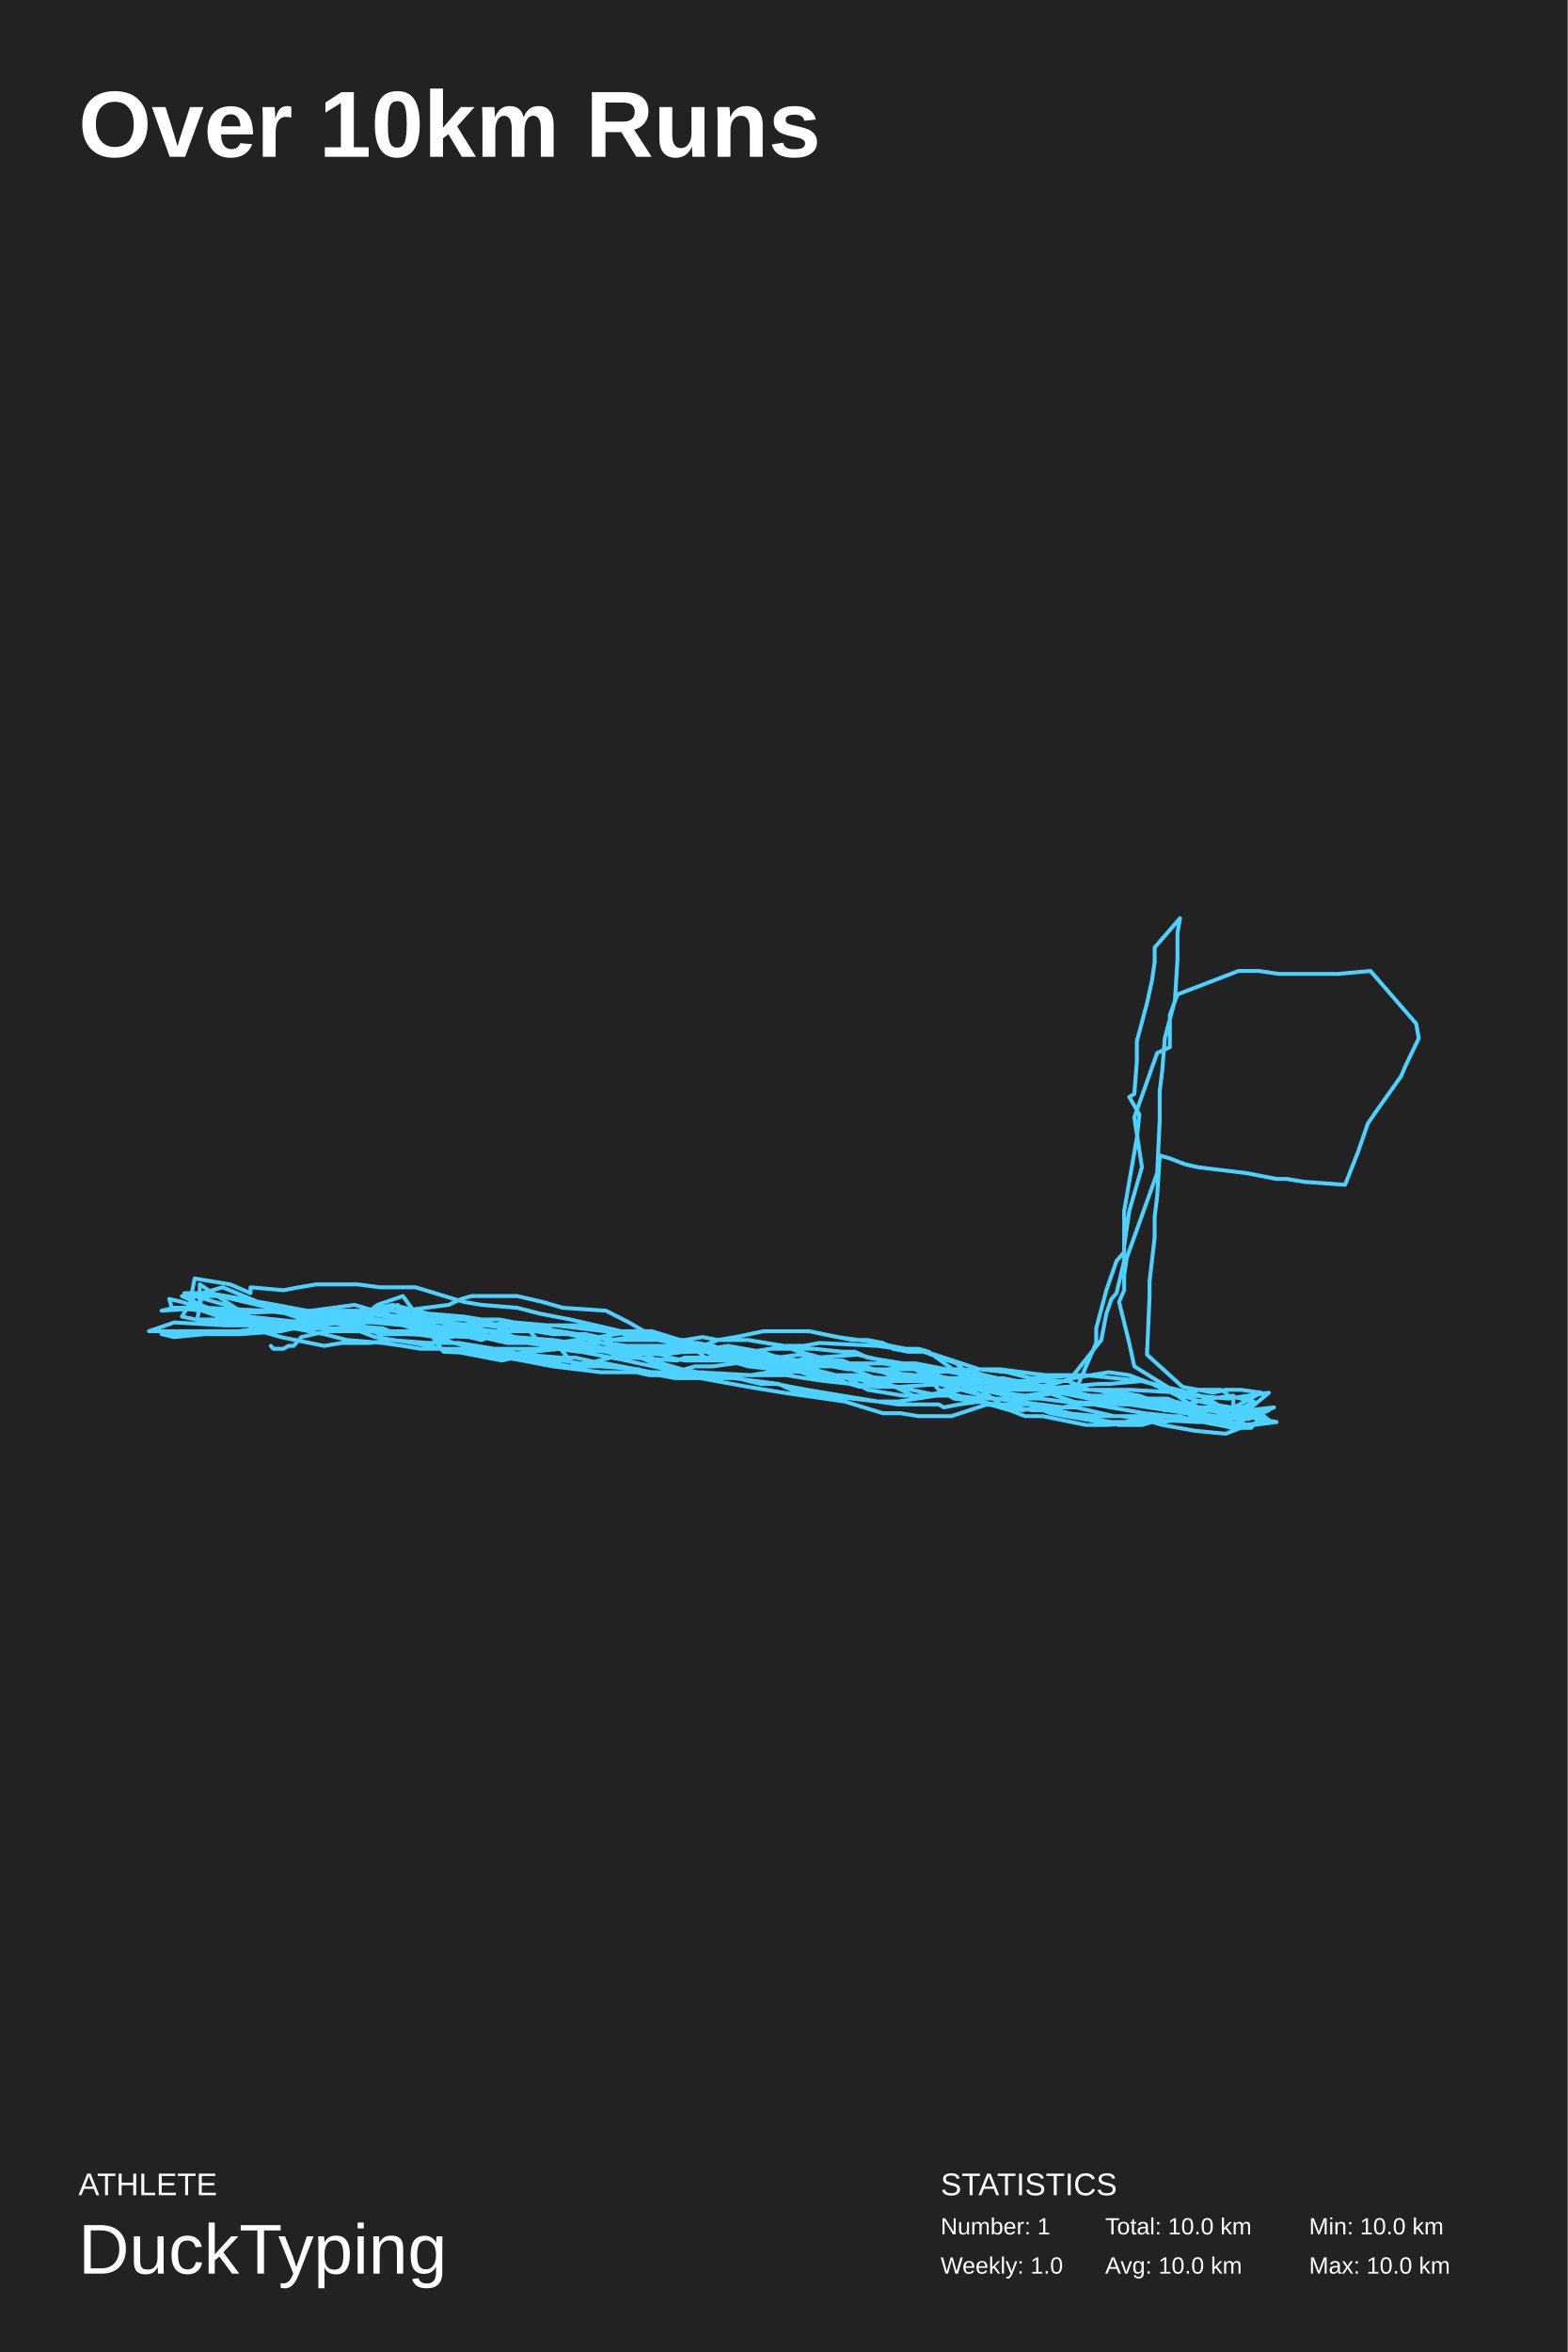
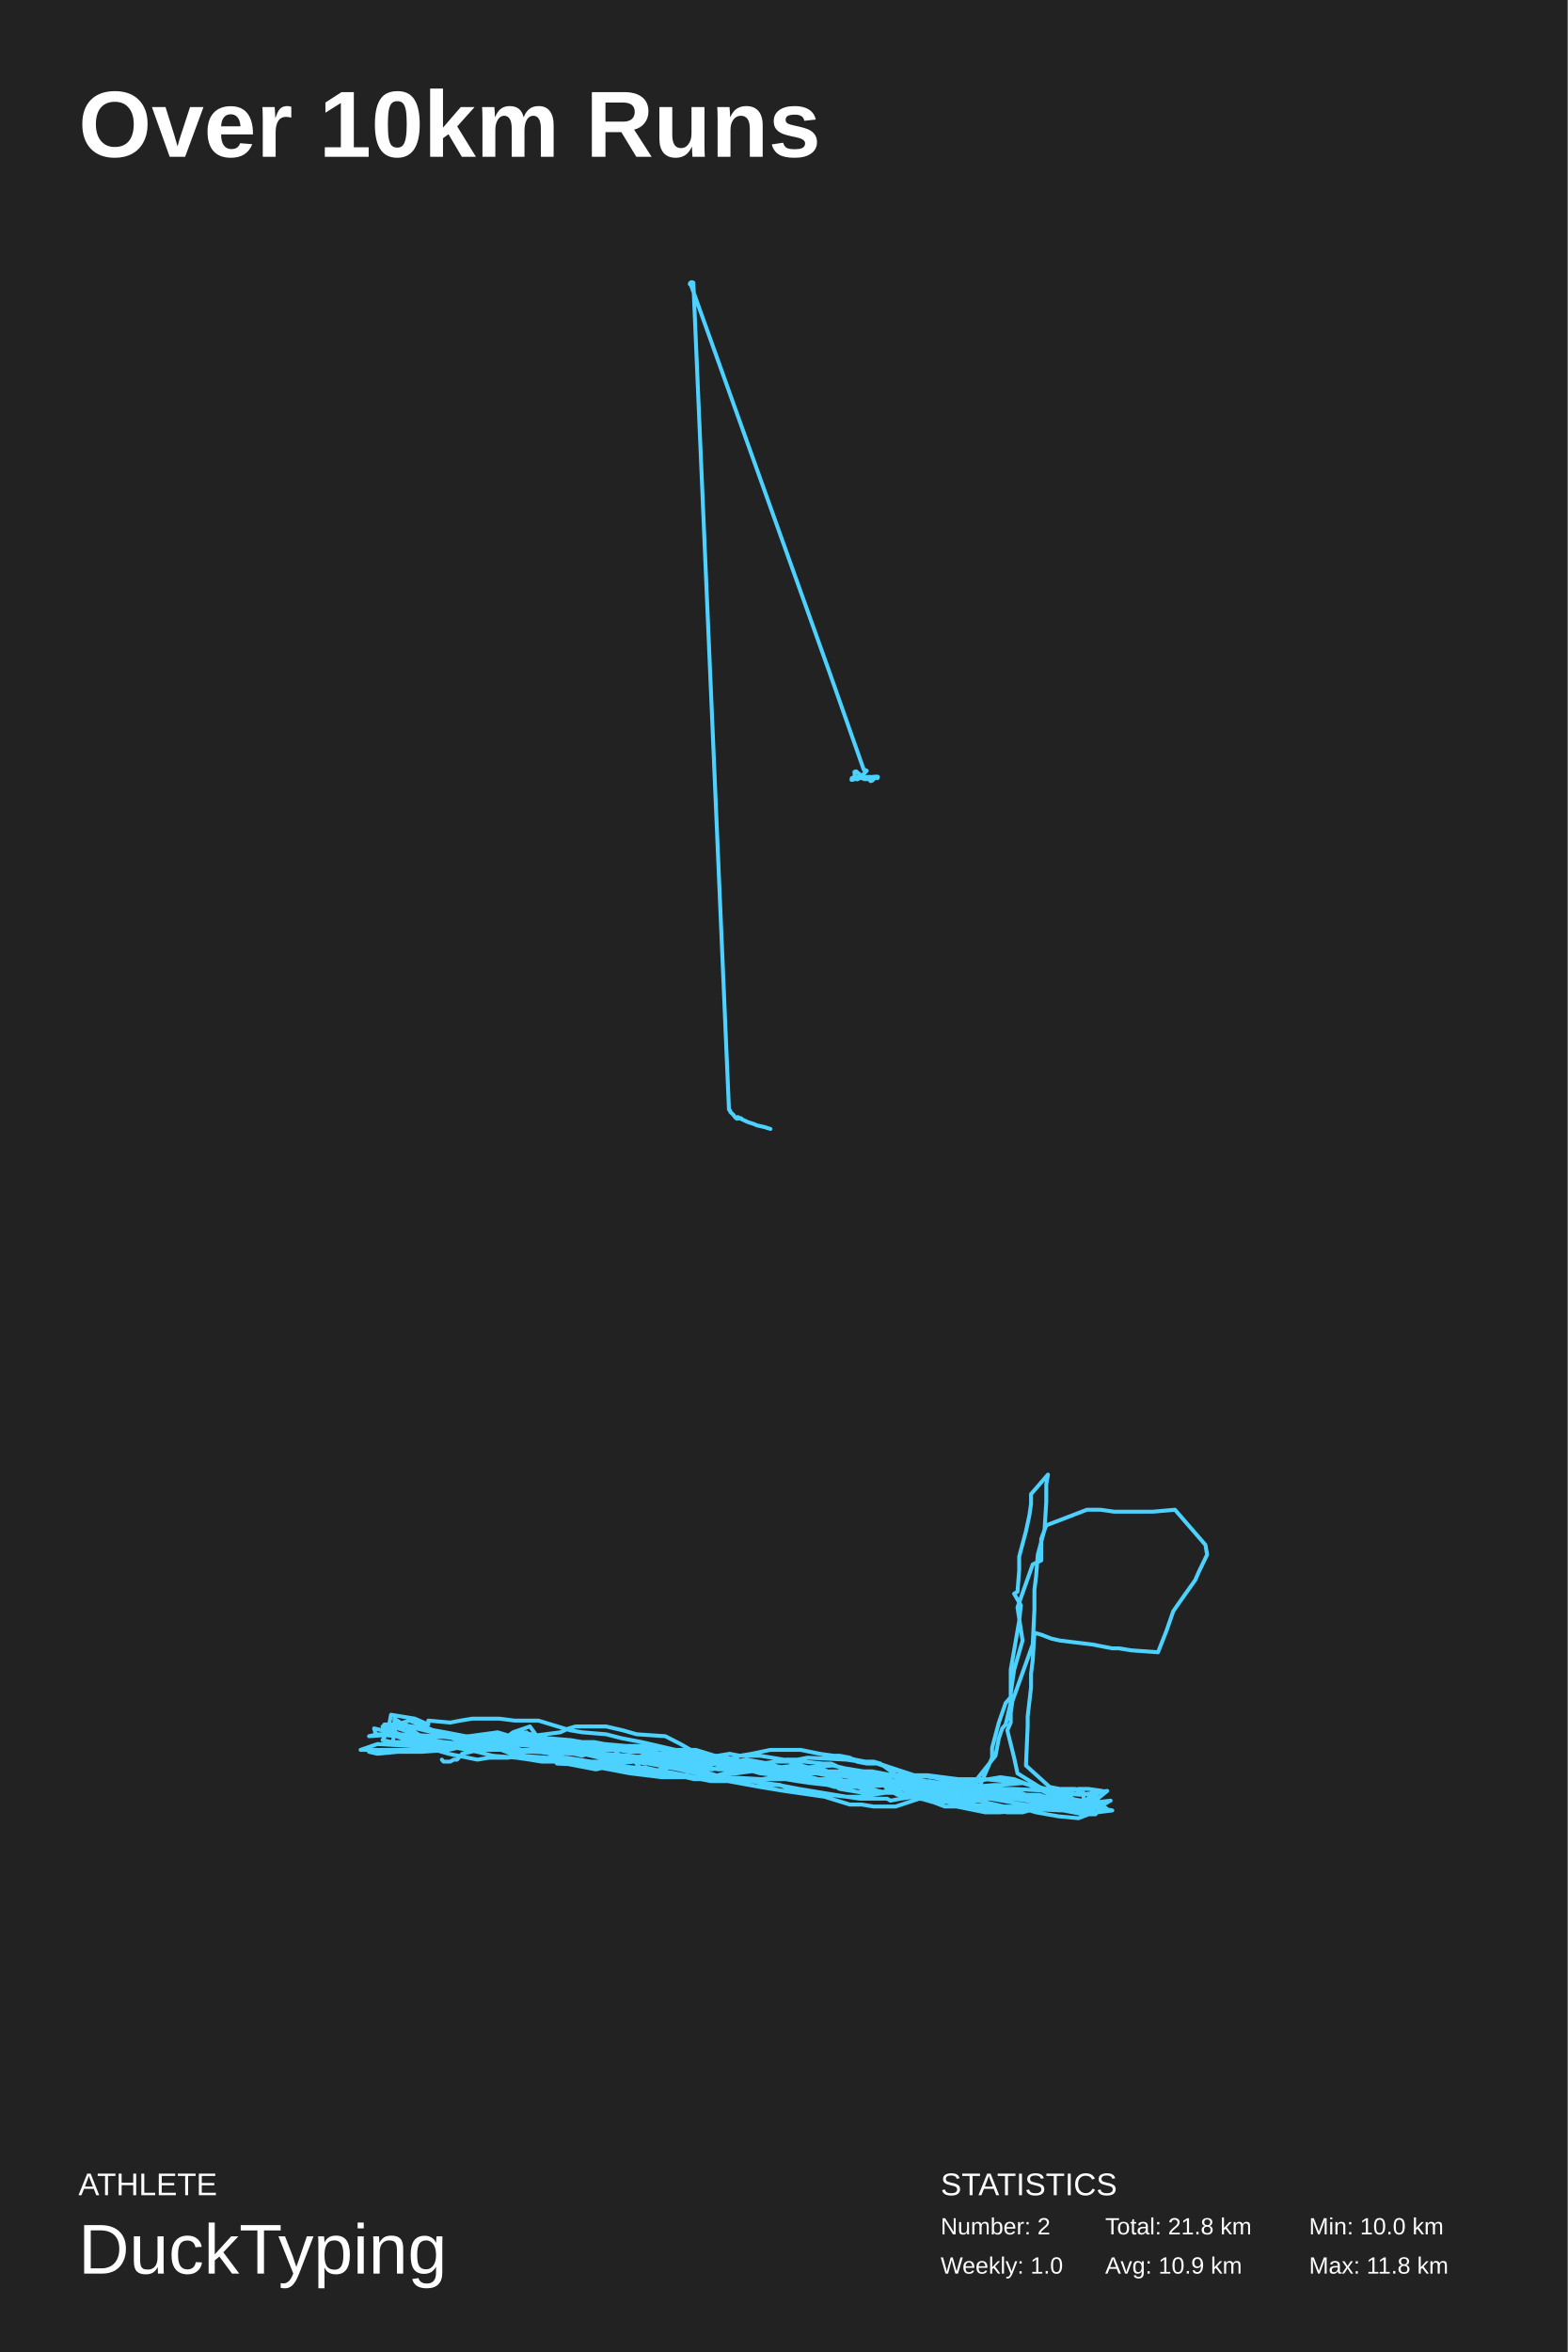
<svg xmlns="http://www.w3.org/2000/svg" baseProfile="full" height="300mm" version="1.1" viewBox="0,0,200,300" width="200mm">
  <defs />
  <rect fill="#222222" height="300" width="200" x="0" y="0" />
  <text fill="#FFFFFF" style="font-size:12px; font-family:Arial; font-weight:bold;" x="10" y="20">Over 10km Runs</text>
  <text fill="#FFFFFF" style="font-size:4px; font-family:Arial" x="10" y="280">ATHLETE</text>
  <text fill="#FFFFFF" style="font-size:9px; font-family:Arial" x="10" y="290">DuckTyping</text>
  <text fill="#FFFFFF" style="font-size:4px; font-family:Arial" x="120" y="280">STATISTICS</text>
-   <text fill="#FFFFFF" style="font-size:3px; font-family:Arial" x="120" y="285">Number: 1</text>
+   <text fill="#FFFFFF" style="font-size:3px; font-family:Arial" x="120" y="285">Number: 2</text>
  <text fill="#FFFFFF" style="font-size:3px; font-family:Arial" x="120" y="290">Weekly: 1.0</text>
-   <text fill="#FFFFFF" style="font-size:3px; font-family:Arial" x="141" y="285">Total: 10.0 km</text>
-   <text fill="#FFFFFF" style="font-size:3px; font-family:Arial" x="141" y="290">Avg: 10.0 km</text>
+   <text fill="#FFFFFF" style="font-size:3px; font-family:Arial" x="141" y="285">Total: 21.8 km</text>
+   <text fill="#FFFFFF" style="font-size:3px; font-family:Arial" x="141" y="290">Avg: 10.9 km</text>
  <text fill="#FFFFFF" style="font-size:3px; font-family:Arial" x="167" y="285">Min: 10.0 km</text>
-   <text fill="#FFFFFF" style="font-size:3px; font-family:Arial" x="167" y="290">Max: 10.0 km</text>
-   <polyline fill="none" points="34.552,171.667 34.876,172.04 36.172,172.04 36.82,171.667 37.468,171.667 38.44,170.546 41.68,169.799 44.596,169.799 46.216,169.799 47.836,169.799 53.02,169.799 55.288,169.426 57.232,169.426 61.12,169.799 62.416,169.799 64.036,170.173 65.656,170.546 67.6,170.92 74.404,171.667 76.996,172.04 78.94,172.788 80.56,172.788 88.012,172.414 90.604,172.04 92.872,171.667 97.084,172.414 99.352,173.161 103.564,173.908 106.156,174.282 108.1,174.655 110.368,174.655 113.932,175.029 115.876,175.403 118.144,176.15 119.764,176.15 121.708,176.523 125.92,176.897 127.864,176.897 130.132,177.27 134.344,176.523 136.936,175.776 141.472,175.029 144.064,175.403 147.952,176.897 150.22,178.018 151.84,179.138 154.108,179.885 157.996,180.632 158.644,179.512 156.7,179.885 154.432,179.885 150.22,179.885 147.952,179.138 146.008,178.765 143.74,178.018 139.204,178.018 136.936,177.644 135.64,177.27 134.668,177.27 133.696,176.897 132.076,176.897 125.596,175.403 123.004,174.655 120.736,174.655 115.552,174.282 113.284,174.655 111.34,174.655 109.072,174.282 104.536,174.282 102.268,173.908 100,173.161 97.408,172.788 93.196,172.414 90.928,171.667 88.984,171.293 87.04,171.293 83.152,170.173 81.532,170.173 80.56,169.799 79.264,169.799 77.644,169.426 76.024,169.052 72.784,168.305 68.896,167.558 65.98,166.811 61.444,166.437 59.176,166.063 53.02,164.196 50.752,164.196 48.484,164.196 45.568,163.822 40.384,163.822 38.116,164.196 36.172,164.569 31.96,164.196 31.96,164.943 29.368,163.822 24.832,163.075 24.184,166.437 28.072,167.184 30.016,167.184 32.284,167.184 35.2,167.184 41.032,167.931 43.3,168.305 45.568,168.678 47.512,168.678 51.724,169.052 53.02,169.052 53.992,169.052 54.964,169.426 57.88,169.052 63.064,169.799 65.98,169.799 68.248,169.799 70.516,170.173 74.728,170.173 76.348,170.546 78.616,170.92 80.56,170.92 85.096,170.92 87.364,170.92 89.632,170.546 91.576,170.92 95.464,170.92 97.732,171.293 100,171.667 101.944,172.414 106.156,173.535 108.424,173.908 110.368,174.282 112.636,175.029 116.848,175.403 118.792,175.403 121.06,175.776 123.328,176.15 127.54,176.523 129.484,176.523 131.752,176.523 133.696,176.897 137.26,177.644 139.204,178.018 139.852,178.018 140.5,178.391 142.12,178.391 148.276,179.512 150.544,179.885 152.812,180.259 155.08,180.632 159.292,181.006 161.884,179.885 159.94,179.885 157.024,180.632 154.756,180.632 151.516,180.259 148.924,179.885 144.064,179.138 141.796,178.765 139.528,178.391 137.584,177.644 133.372,176.897 131.428,176.897 129.484,176.523 127.54,176.523 125.92,175.776 121.384,175.029 119.116,174.655 117.172,174.282 115.228,173.908 110.692,173.161 109.072,172.414 107.452,172.414 103.888,172.04 101.944,172.04 98.38,172.04 95.788,172.414 92.224,172.04 88.012,171.667 86.068,171.293 84.448,170.92 81.532,170.546 76.024,169.426 73.756,169.052 71.488,169.052 69.868,169.052 65.656,168.678 63.712,168.305 61.444,168.305 59.176,167.931 54.64,167.558 52.048,167.558 50.104,167.184 45.244,167.558 42.652,168.305 40.384,169.052 37.792,169.426 30.664,170.173 28.396,170.173 26.452,170.173 24.184,170.173 20.62,170.173 22.24,170.546 26.128,170.173 28.072,170.173 30.664,170.173 35.848,169.799 37.468,169.426 40.708,169.052 43.624,168.678 45.892,169.426 48.16,169.799 52.048,170.173 59.824,170.546 61.444,170.92 62.416,170.546 65.98,171.293 69.22,170.92 73.432,171.293 77.32,171.293 79.912,171.667 83.476,171.667 86.068,171.667 88.012,171.667 94.492,172.788 99.676,173.908 103.564,175.403 105.832,175.776 109.72,176.897 110.368,176.523 111.988,176.15 120.412,176.15 122.356,175.776 126.892,176.15 128.512,176.523 130.456,176.897 133.372,177.27 138.88,178.391 141.472,178.765 144.064,178.765 146.008,178.765 149.572,179.885 151.192,180.259 153.136,180.632 155.08,181.38 157.024,182.127 162.856,181.38 158.644,180.632 156.376,181.006 156.052,181.006 154.108,181.006 153.784,181.006 152.164,181.006 151.84,181.006 151.516,181.006 151.516,181.006 150.544,180.632 143.092,180.632 142.12,180.632 137.26,179.512 134.668,179.512 132.724,179.138 126.892,178.391 119.764,176.523 115.876,175.776 113.608,175.403 112.636,175.029 106.48,173.908 100.648,174.655 98.056,175.029 95.788,175.403 88.984,175.029 87.04,174.655 85.096,174.655 81.532,173.908 79.912,173.535 77.968,173.161 76.024,172.788 72.136,172.04 69.868,171.667 67.276,171.293 64.684,171.293 59.824,170.173 57.556,170.546 55.612,170.546 53.02,170.173 48.484,170.173 47.512,169.799 46.54,169.799 44.92,169.799 41.68,169.426 35.524,169.426 32.608,168.678 28.72,166.437 24.832,165.316 23.212,167.931 26.776,168.678 28.396,168.678 30.664,168.678 34.228,168.678 39.412,169.052 42.004,168.678 44.272,169.052 48.808,169.426 50.752,170.173 52.696,170.173 54.316,170.173 56.26,170.92 57.88,171.293 60.148,171.667 61.444,172.04 64.684,172.414 66.952,172.788 71.488,173.161 73.432,173.161 76.672,173.908 78.292,174.282 78.94,174.282 81.208,175.029 82.828,175.403 87.04,175.403 89.632,175.029 91.252,175.403 93.844,175.403 97.732,175.403 100.324,175.403 102.592,175.776 105.184,176.15 111.988,176.897 114.58,176.897 119.764,178.018 121.06,178.018 121.708,178.391 124.624,178.765 129.484,179.512 131.752,179.885 134.02,179.885 135.964,180.259 140.176,180.632 143.092,180.632 145.684,181.006 152.812,181.38 155.404,181.38 157.996,181.38 162.532,179.512 159.292,179.885 157.024,179.885 154.432,179.885 152.488,179.885 148.6,179.885 146.008,179.138 143.416,179.138 143.092,179.138 135.64,178.765 132.724,178.391 125.272,178.391 121.708,178.018 116.524,178.018 112.636,176.15 108.748,174.655 106.804,173.908 104.536,174.282 100.972,175.029 98.38,175.403 94.816,175.403 89.308,175.403 87.04,174.655 84.448,173.908 82.504,172.788 77.968,171.667 75.7,170.92 70.84,169.799 68.896,169.052 64.684,168.678 62.416,169.052 60.148,169.052 55.612,169.799 51.724,169.799 49.78,169.799 47.836,169.799 46.216,169.052 43.948,168.678 38.764,168.305 36.496,167.558 36.172,166.811 32.932,166.063 28.396,164.196 25.804,164.943 25.156,168.305 29.692,168.305 31.636,168.305 33.256,168.305 37.468,169.426 41.356,170.173 44.272,170.92 48.808,171.293 51.4,171.667 53.668,172.04 56.26,172.04 64.036,173.535 65.656,173.161 66.952,173.161 72.784,174.282 76.672,174.282 81.532,174.655 83.152,175.403 84.124,175.403 86.068,175.776 89.308,175.776 95.464,176.897 100,177.644 102.592,178.018 105.184,178.391 107.776,178.765 112.636,180.259 114.904,180.259 117.172,180.632 121.384,180.632 123.652,179.885 125.92,179.138 128.512,179.512 130.456,179.885 132.076,179.512 134.02,180.259 135.964,180.632 142.768,181.753 145.684,181.753 146.98,181.38 148.276,181.753 152.488,182.5 156.376,182.874 159.292,181.753 157.348,181.38 153.136,180.632 150.868,181.006 148.276,181.38 146.332,181.38 141.148,181.753 138.556,181.753 133.048,180.632 130.78,180.632 128.836,179.885 127.54,179.512 119.764,177.27 118.468,175.776 118.144,175.403 115.228,173.908 113.932,173.908 111.016,173.161 109.396,172.788 104.212,173.161 101.296,173.535 99.676,173.535 97.084,173.535 89.956,173.161 88.66,172.04 87.04,171.667 82.828,170.173 80.236,170.173 70.84,169.052 63.064,169.052 60.796,169.052 56.26,168.678 51.4,168.305 44.92,167.184 42.652,167.931 38.764,168.678 31.636,167.931 27.748,167.558 23.212,166.063 21.592,165.69 21.916,166.811 22.888,166.811 24.508,166.811 27.424,167.558 29.044,167.931 33.256,168.678 34.876,168.678 41.68,168.305 44.272,168.305 50.104,168.678 52.696,169.426 57.88,171.293 59.5,171.667 62.416,172.788 66.628,173.535 70.516,174.282 76.672,175.029 79.264,175.029 81.532,175.029 85.744,175.029 88.336,175.403 90.604,175.403 92.872,175.403 95.464,176.15 97.084,176.523 98.38,176.523 99.028,176.523 102.916,177.27 111.988,178.765 114.58,179.138 119.116,179.138 119.764,179.138 120.412,179.512 122.356,179.138 124.948,178.765 126.892,179.138 132.724,179.138 135.64,179.512 136.936,179.138 138.556,179.138 139.528,179.138 146.008,180.259 149.572,180.632 155.404,181.753 157.348,182.127 159.616,182.127 160.912,180.632 158.644,180.259 157.024,179.512 154.756,179.138 153.136,178.765 150.868,178.018 148.6,177.27 146.98,176.523 145.684,176.15 138.556,175.403 135.964,175.403 133.372,175.403 127.54,174.655 124.624,174.655 119.44,175.029 114.904,174.282 112.636,173.908 110.368,173.908 109.396,174.282 108.1,173.908 106.804,173.908 101.944,173.535 99.676,173.161 98.38,173.535 97.732,173.161 95.788,173.161 90.28,172.414 86.068,172.414 76.024,172.04 73.756,172.414 71.164,172.04 70.192,171.293 68.572,170.92 67.6,169.799 60.148,168.305 57.556,168.305 52.696,167.931 44.92,167.558 42.652,167.558 40.384,167.931 37.144,168.678 35.524,169.052 28.72,169.052 22.24,168.678 19.0,169.799 30.34,169.799 36.172,169.052 41.356,169.426 42.328,169.426 44.596,169.426 47.188,169.799 54.316,169.799 57.556,170.173 60.472,170.173 65.008,170.546 67.6,171.293 68.896,171.293 70.84,171.293 76.348,170.546 80.884,169.799 83.152,169.799 88.012,171.293 91.576,173.161 92.872,173.535 95.464,174.282 102.268,175.029 105.184,175.403 108.1,175.403 112.636,175.776 114.904,176.15 116.848,176.15 119.116,176.15 123.652,176.897 128.512,178.018 130.456,178.765 131.752,179.138 133.372,179.512 139.528,181.006 141.796,181.38 143.416,181.38 145.684,181.006 148.6,180.632 152.488,181.006 158.644,181.753 162.208,181.38 161.236,180.632 158.32,179.885 157.672,179.512 156.052,179.512 153.136,178.018 150.22,177.27 145.684,176.15 141.472,176.523 140.176,176.523 135.964,176.897 129.808,177.27 127.216,176.523 125.596,175.776 123.652,175.403 122.68,175.029 116.848,173.908 113.284,173.908 111.664,173.908 108.424,173.908 107.452,173.535 105.508,173.535 101.944,172.788 90.928,174.282 88.66,174.282 86.068,175.029 79.912,172.414 79.912,173.161 77.32,172.414 74.08,172.04 72.136,172.04 71.164,171.667 63.388,170.546 56.26,169.426 52.696,168.678 45.244,166.437 39.736,167.184 38.116,167.558 36.82,167.558 33.904,167.184 26.128,166.811 20.62,167.184 22.24,166.811 25.804,167.184 27.748,167.184 29.368,166.811 31.636,167.184 33.904,167.184 39.412,167.184 41.356,167.184 43.624,167.184 46.216,167.184 54.964,169.052 59.824,169.799 61.768,169.799 63.712,169.799 65.656,170.546 70.516,170.92 73.108,171.293 77.644,172.04 79.912,172.414 84.448,172.788 90.28,172.04 92.224,172.414 94.492,172.414 102.268,175.029 104.212,175.776 108.424,175.776 114.58,176.897 120.412,176.523 125.272,176.15 127.864,175.776 129.808,176.15 132.076,176.15 136.288,176.15 138.88,177.27 139.852,177.27 143.092,178.018 146.008,179.138 153.136,179.885 157.348,179.885 157.348,178.018 154.432,178.391 151.192,179.138 144.712,178.391 143.092,178.765 141.148,178.391 134.992,177.644 132.4,178.018 128.512,178.018 127.54,177.27 125.92,177.27 123.976,176.897 122.032,176.15 116.848,174.655 111.664,174.655 110.044,174.655 108.1,174.282 106.156,174.282 100.324,173.535 98.056,173.161 94.492,173.535 92.224,173.161 82.18,169.799 80.236,168.678 77.32,167.184 71.812,166.811 69.22,166.063 65.98,165.316 60.148,165.316 58.852,165.69 57.232,166.437 51.4,167.184 50.752,167.184 50.752,166.437 50.104,166.811 46.864,167.931 44.92,167.931 39.088,167.931 28.072,165.316 23.212,165.316 28.072,167.558 38.44,167.184 40.384,167.558 42.976,168.678 47.836,170.546 52.696,171.293 54.64,171.667 56.26,172.04 58.852,172.04 70.516,173.535 71.812,173.535 74.08,173.908 77.32,173.908 83.152,175.029 88.336,175.029 90.928,175.776 93.52,175.776 96.436,176.15 99.352,176.523 100.972,177.27 103.24,177.644 105.508,178.018 111.988,178.765 114.58,178.765 119.44,178.018 120.412,177.27 124.624,177.27 130.78,178.018 133.696,177.644 136.936,178.765 138.556,179.138 141.148,178.765 142.768,178.765 149.572,179.138 156.052,181.006 159.94,178.765 156.7,178.018 156.376,177.644 155.728,177.27 153.136,177.27 150.868,177.644 144.064,177.27 140.824,177.27 138.232,177.27 132.724,176.897 130.456,177.27 128.188,177.27 125.92,177.27 123.652,175.403 122.032,173.908 117.82,172.414 114.58,172.04 111.988,171.667 104.536,171.293 102.592,171.667 100.324,171.667 96.112,172.414 93.844,172.04 91.576,172.04 87.04,170.92 86.392,171.667 85.744,171.293 82.18,170.546 80.56,170.546 77.968,170.92 73.756,170.173 71.488,169.799 65.656,169.052 64.36,169.426 62.092,169.052 59.176,168.305 54.64,167.558 50.104,166.437 46.864,167.184 44.92,167.558 43.624,167.931 41.032,167.558 35.2,166.437 26.776,164.943 24.508,164.943 23.536,164.943 25.804,167.184 29.044,168.305 35.524,168.678 38.116,169.052 41.68,168.678 43.948,168.305 45.892,167.931 50.752,168.678 52.696,169.052 53.992,169.426 55.288,169.426 60.472,170.173 63.388,170.546 65.656,170.92 71.164,171.667 73.756,171.667 75.7,172.04 77.644,172.414 80.56,173.161 86.392,173.535 87.364,173.161 88.984,173.161 90.604,173.161 93.52,173.161 97.732,173.908 99.676,173.908 102.268,174.282 108.1,175.776 110.692,177.27 115.228,178.018 117.496,178.018 122.68,177.27 126.892,176.897 129.16,177.27 131.104,177.27 132.076,177.27 132.724,177.27 134.344,177.27 140.5,177.27 142.768,178.018 146.656,178.391 147.304,178.765 148.924,178.765 150.868,179.512 156.7,179.512 159.616,179.512 161.884,177.644 156.7,178.391 152.488,178.018 150.544,177.644 148.924,176.897 144.712,174.282 144.388,172.788 144.064,171.293 142.768,166.063 143.416,164.569 143.416,162.701 143.74,160.46 147.628,149.627 147.952,142.902 147.952,139.167 148.276,136.552 148.6,132.442 149.896,127.586 150.22,122.356 150.22,118.994 150.544,117.126 147.304,120.862 147.304,122.73 146.98,124.971 146.332,127.96 145.036,132.816 145.036,135.431 144.712,139.54 144.064,139.914 145.36,142.155 145.036,145.144 143.416,154.483 143.416,158.219 143.416,159.713 142.444,160.834 141.148,164.569 139.852,169.426 139.852,171.293 137.584,176.523 136.288,176.897 134.02,177.27 128.188,179.512 118.468,172.414 117.172,172.04 115.552,172.04 113.608,171.667 112.312,171.293 106.804,170.546 103.24,169.799 97.408,169.799 93.844,170.546 91.576,170.92 89.632,171.667 87.364,172.04 82.504,172.04 73.432,174.282 72.46,173.161 71.488,172.04 64.36,172.788 56.584,172.414 51.4,165.316 48.16,166.437 47.188,167.184 34.552,169.799 25.48,163.822 25.48,166.437 28.72,167.558 30.988,168.678 33.256,169.799 35.848,170.546 41.356,171.667 43.624,171.293 45.244,171.293 47.188,171.293 49.78,170.92 54.64,171.293 56.584,171.293 58.528,171.293 63.064,172.04 65.98,172.04 68.896,172.04 71.812,172.04 76.996,172.04 79.264,172.04 81.208,172.04 84.448,172.788 85.42,173.161 87.364,173.535 89.308,173.535 92.548,173.535 97.084,174.282 99.352,174.282 101.296,174.282 105.184,175.403 107.128,175.403 109.072,175.403 111.016,175.776 116.848,175.776 119.764,175.776 123.328,175.776 131.104,177.27 132.724,177.27 135.964,177.27 139.204,177.27 143.092,177.644 145.36,178.018 146.332,178.391 147.952,178.391 148.924,178.391 149.896,178.765 154.108,179.885 156.052,180.259 160.912,177.644 158.32,177.27 156.376,177.27 154.756,177.644 152.812,177.27 150.868,176.897 146.332,172.788 146.656,165.316 146.656,163.449 147.304,157.845 147.304,155.23 147.628,152.615 147.952,147.385 149.248,147.759 151.192,148.506 152.812,148.879 158.968,149.627 162.856,150.374 164.152,150.374 166.42,150.747 171.604,151.121 173.224,147.012 174.52,143.276 175.816,141.408 178.732,137.299 179.38,135.805 181.0,132.442 180.676,130.575 174.844,123.85 170.632,124.224 169.012,124.224 165.448,124.224 163.18,124.224 160.588,123.85 157.996,123.85 150.22,126.839 149.248,129.454 149.248,130.948 149.248,133.563 147.628,134.31 144.712,142.529 145.684,148.879 144.064,154.483 143.416,158.966 143.416,160.834 142.444,164.943 141.796,165.69 141.148,167.558 140.5,170.92 136.936,175.403 133.048,175.776 131.428,175.776 128.512,175.029 124.948,174.655 118.144,172.414 115.876,172.414 113.932,172.04 112.636,171.293 110.692,170.92 108.748,170.92 103.24,169.799" stroke="#4DD2FF" stroke-linecap="round" stroke-linejoin="round" stroke-width="0.5" />
+   <text fill="#FFFFFF" style="font-size:3px; font-family:Arial" x="167" y="290">Max: 11.8 km</text>
+   <polyline fill="none" points="109.778,99.182 109.662,99.211 109.322,99.249 109.181,99.163 108.957,99.163 108.792,99.201 108.659,99.259 108.651,99.278 108.717,99.326 108.7,99.383 108.634,99.44 108.634,99.469 108.709,99.469 108.941,99.402 109.057,99.316 109.306,99.163 109.571,99.067 109.637,99.077 109.712,99.106 109.695,99.182 109.778,99.163 109.811,99.163 109.977,99.268 110.317,99.383 110.383,99.392 110.649,99.364 110.839,99.306 110.873,99.278 110.873,99.239 110.972,99.201 111.013,99.173 111.03,99.144 111.146,99.096 111.237,99.106 111.486,99.077 111.577,99.077 111.61,99.106 111.735,99.115 111.95,99.173 111.992,99.144 112,99.106 112,99.087 111.975,99.067 111.884,99.077 111.801,99.173 111.693,99.201 111.677,99.22 111.569,99.259 111.585,99.268 111.494,99.345 111.088,99.431 110.964,99.373 110.947,99.287 110.781,99.22 110.541,99.173 110.06,99.211 109.803,99.22 109.704,99.249 109.355,99.412 109.314,99.326 109.264,99.239 109.214,99.23 109.098,99.23 108.883,99.297 108.85,99.335 108.875,99.364 108.933,99.373 108.999,99.326 109.007,99.287 109.016,99.249 108.941,99.144 108.982,99.201 109.007,99.22 109.007,99.106 109.024,99.067 109.04,98.943 109.024,98.647 108.999,98.484 109.016,98.446 109.231,98.389 109.264,98.408 109.447,98.59 109.621,98.714 109.712,98.809 109.786,98.848 109.961,99.058 110.043,99.106 110.193,99.125 110.35,99.106 110.491,99.115 110.848,99.087 111.055,99.106 111.071,99.125 111.246,99.106 111.486,99.134 111.527,99.163 111.668,99.163 111.768,99.192 111.9,99.192 111.925,99.259 111.959,99.239 111.975,99.201 111.975,99.173 111.925,99.134 111.809,99.058 111.768,99.048 111.776,99.096 111.643,99.125 111.511,99.22 111.486,99.278 111.494,99.345 111.428,99.402 111.304,99.555 111.071,99.631 110.989,99.517 110.906,99.459 110.674,99.345 110.3,99.268 110.052,99.182 109.77,99.115 109.554,99.125 109.496,99.144 109.032,99.211 108.924,99.249 108.891,99.278 108.734,99.345 108.659,99.392 108.651,99.421 108.667,99.45 108.725,99.469 109.098,99.373 109.297,99.345 109.845,99.029 110.292,98.618 110.574,98.312 110.441,98.236 110.201,98.188 105.857,85.847 88.1,36.201 88.141,36.249 88.124,36.277 88.058,36.306 88.033,36.287 88.008,36.23 88,36.172 88.025,36.115 88.141,36.019 88.216,36.0 88.34,36.0 88.398,36.029 88.456,36.067 92.999,141.526 93.115,141.612 93.156,141.659 93.14,141.726 93.14,141.755 93.19,141.85 93.314,141.975 93.413,142.051 93.596,142.233 93.704,142.414 93.811,142.529 93.894,142.615 94.027,142.701 94.027,142.653 94.068,142.662 94.234,142.596 94.267,142.596 94.259,142.662 94.408,142.653 94.524,142.662 94.558,142.634 94.508,142.682 94.475,142.643 94.392,142.634 94.251,142.538 94.143,142.49 94.102,142.481 94.068,142.49 94.118,142.538 94.508,142.701 95.387,143.111 96.29,143.408 96.506,143.522 97.617,143.78 97.741,143.818 97.857,143.876 98.172,143.952 98.288,144.0" stroke="#4dd2ff" stroke-linecap="round" stroke-linejoin="round" stroke-width="0.5" />
+   <polyline fill="none" points="56.368,224.445 56.584,224.694 57.448,224.694 57.88,224.445 58.312,224.445 58.96,223.697 61.12,223.199 63.064,223.199 64.144,223.199 65.224,223.199 68.68,223.199 70.192,222.95 71.488,222.95 74.08,223.199 74.944,223.199 76.024,223.448 77.104,223.697 78.4,223.947 82.936,224.445 84.664,224.694 85.96,225.192 87.04,225.192 92.008,224.943 93.736,224.694 95.248,224.445 98.056,224.943 99.568,225.441 102.376,225.939 104.104,226.188 105.4,226.437 106.912,226.437 109.288,226.686 110.584,226.935 112.096,227.433 113.176,227.433 114.472,227.682 117.28,227.931 118.576,227.931 120.088,228.18 122.896,227.682 124.624,227.184 127.648,226.686 129.376,226.935 131.968,227.931 133.48,228.678 134.56,229.425 136.072,229.924 138.664,230.422 139.096,229.675 137.8,229.924 136.288,229.924 133.48,229.924 131.968,229.425 130.672,229.176 129.16,228.678 126.136,228.678 124.624,228.429 123.76,228.18 123.112,228.18 122.464,227.931 121.384,227.931 117.064,226.935 115.336,226.437 113.824,226.437 110.368,226.188 108.856,226.437 107.56,226.437 106.048,226.188 103.024,226.188 101.512,225.939 100,225.441 98.272,225.192 95.464,224.943 93.952,224.445 92.656,224.196 91.36,224.196 88.768,223.448 87.688,223.448 87.04,223.199 86.176,223.199 85.096,222.95 84.016,222.701 81.856,222.203 79.264,221.705 77.32,221.207 74.296,220.958 72.784,220.709 68.68,219.464 67.168,219.464 65.656,219.464 63.712,219.215 60.256,219.215 58.744,219.464 57.448,219.713 54.64,219.464 54.64,219.962 52.912,219.215 49.888,218.717 49.456,220.958 52.048,221.456 53.344,221.456 54.856,221.456 56.8,221.456 60.688,221.954 62.2,222.203 63.712,222.452 65.008,222.452 67.816,222.701 68.68,222.701 69.328,222.701 69.976,222.95 71.92,222.701 75.376,223.199 77.32,223.199 78.832,223.199 80.344,223.448 83.152,223.448 84.232,223.697 85.744,223.947 87.04,223.947 90.064,223.947 91.576,223.947 93.088,223.697 94.384,223.947 96.976,223.947 98.488,224.196 100,224.445 101.296,224.943 104.104,225.69 105.616,225.939 106.912,226.188 108.424,226.686 111.232,226.935 112.528,226.935 114.04,227.184 115.552,227.433 118.36,227.682 119.656,227.682 121.168,227.682 122.464,227.931 124.84,228.429 126.136,228.678 126.568,228.678 127,228.927 128.08,228.927 132.184,229.675 133.696,229.924 135.208,230.173 136.72,230.422 139.528,230.671 141.256,229.924 139.96,229.924 138.016,230.422 136.504,230.422 134.344,230.173 132.616,229.924 129.376,229.425 127.864,229.176 126.352,228.927 125.056,228.429 122.248,227.931 120.952,227.931 119.656,227.682 118.36,227.682 117.28,227.184 114.256,226.686 112.744,226.437 111.448,226.188 110.152,225.939 107.128,225.441 106.048,224.943 104.968,224.943 102.592,224.694 101.296,224.694 98.92,224.694 97.192,224.943 94.816,224.694 92.008,224.445 90.712,224.196 89.632,223.947 87.688,223.697 84.016,222.95 82.504,222.701 80.992,222.701 79.912,222.701 77.104,222.452 75.808,222.203 74.296,222.203 72.784,221.954 69.76,221.705 68.032,221.705 66.736,221.456 63.496,221.705 61.768,222.203 60.256,222.701 58.528,222.95 53.776,223.448 52.264,223.448 50.968,223.448 49.456,223.448 47.08,223.448 48.16,223.697 50.752,223.448 52.048,223.448 53.776,223.448 57.232,223.199 58.312,222.95 60.472,222.701 62.416,222.452 63.928,222.95 65.44,223.199 68.032,223.448 73.216,223.697 74.296,223.947 74.944,223.697 77.32,224.196 79.48,223.947 82.288,224.196 84.88,224.196 86.608,224.445 88.984,224.445 90.712,224.445 92.008,224.445 96.328,225.192 99.784,225.939 102.376,226.935 103.888,227.184 106.48,227.931 106.912,227.682 107.992,227.433 113.608,227.433 114.904,227.184 117.928,227.433 119.008,227.682 120.304,227.931 122.248,228.18 125.92,228.927 127.648,229.176 129.376,229.176 130.672,229.176 133.048,229.924 134.128,230.173 135.424,230.422 136.72,230.92 138.016,231.418 141.904,230.92 139.096,230.422 137.584,230.671 137.368,230.671 136.072,230.671 135.856,230.671 134.776,230.671 134.56,230.671 134.344,230.671 134.344,230.671 133.696,230.422 128.728,230.422 128.08,230.422 124.84,229.675 123.112,229.675 121.816,229.425 117.928,228.927 113.176,227.682 110.584,227.184 109.072,226.935 108.424,226.686 104.32,225.939 100.432,226.437 98.704,226.686 97.192,226.935 92.656,226.686 91.36,226.437 90.064,226.437 87.688,225.939 86.608,225.69 85.312,225.441 84.016,225.192 81.424,224.694 79.912,224.445 78.184,224.196 76.456,224.196 73.216,223.448 71.704,223.697 70.408,223.697 68.68,223.448 65.656,223.448 65.008,223.199 64.36,223.199 63.28,223.199 61.12,222.95 57.016,222.95 55.072,222.452 52.48,220.958 49.888,220.211 48.808,221.954 51.184,222.452 52.264,222.452 53.776,222.452 56.152,222.452 59.608,222.701 61.336,222.452 62.848,222.701 65.872,222.95 67.168,223.448 68.464,223.448 69.544,223.448 70.84,223.947 71.92,224.196 73.432,224.445 74.296,224.694 76.456,224.943 77.968,225.192 80.992,225.441 82.288,225.441 84.448,225.939 85.528,226.188 85.96,226.188 87.472,226.686 88.552,226.935 91.36,226.935 93.088,226.686 94.168,226.935 95.896,226.935 98.488,226.935 100.216,226.935 101.728,227.184 103.456,227.433 107.992,227.931 109.72,227.931 113.176,228.678 114.04,228.678 114.472,228.927 116.416,229.176 119.656,229.675 121.168,229.924 122.68,229.924 123.976,230.173 126.784,230.422 128.728,230.422 130.456,230.671 135.208,230.92 136.936,230.92 138.664,230.92 141.688,229.675 139.528,229.924 138.016,229.924 136.288,229.924 134.992,229.924 132.4,229.924 130.672,229.425 128.944,229.425 128.728,229.425 123.76,229.176 121.816,228.927 116.848,228.927 114.472,228.678 111.016,228.678 108.424,227.433 105.832,226.437 104.536,225.939 103.024,226.188 100.648,226.686 98.92,226.935 96.544,226.935 92.872,226.935 91.36,226.437 89.632,225.939 88.336,225.192 85.312,224.445 83.8,223.947 80.56,223.199 79.264,222.701 76.456,222.452 74.944,222.701 73.432,222.701 70.408,223.199 67.816,223.199 66.52,223.199 65.224,223.199 64.144,222.701 62.632,222.452 59.176,222.203 57.664,221.705 57.448,221.207 55.288,220.709 52.264,219.464 50.536,219.962 50.104,222.203 53.128,222.203 54.424,222.203 55.504,222.203 58.312,222.95 60.904,223.448 62.848,223.947 65.872,224.196 67.6,224.445 69.112,224.694 70.84,224.694 76.024,225.69 77.104,225.441 77.968,225.441 81.856,226.188 84.448,226.188 87.688,226.437 88.768,226.935 89.416,226.935 90.712,227.184 92.872,227.184 96.976,227.931 100,228.429 101.728,228.678 103.456,228.927 105.184,229.176 108.424,230.173 109.936,230.173 111.448,230.422 114.256,230.422 115.768,229.924 117.28,229.425 119.008,229.675 120.304,229.924 121.384,229.675 122.68,230.173 123.976,230.422 128.512,231.169 130.456,231.169 131.32,230.92 132.184,231.169 134.992,231.667 137.584,231.916 139.528,231.169 138.232,230.92 135.424,230.422 133.912,230.671 132.184,230.92 130.888,230.92 127.432,231.169 125.704,231.169 122.032,230.422 120.52,230.422 119.224,229.924 118.36,229.675 113.176,228.18 112.312,227.184 112.096,226.935 110.152,225.939 109.288,225.939 107.344,225.441 106.264,225.192 102.808,225.441 100.864,225.69 99.784,225.69 98.056,225.69 93.304,225.441 92.44,224.694 91.36,224.445 88.552,223.448 86.824,223.448 80.56,222.701 75.376,222.701 73.864,222.701 70.84,222.452 67.6,222.203 63.28,221.456 61.768,221.954 59.176,222.452 54.424,221.954 51.832,221.705 48.808,220.709 47.728,220.46 47.944,221.207 48.592,221.207 49.672,221.207 51.616,221.705 52.696,221.954 55.504,222.452 56.584,222.452 61.12,222.203 62.848,222.203 66.736,222.452 68.464,222.95 71.92,224.196 73,224.445 74.944,225.192 77.752,225.69 80.344,226.188 84.448,226.686 86.176,226.686 87.688,226.686 90.496,226.686 92.224,226.935 93.736,226.935 95.248,226.935 96.976,227.433 98.056,227.682 98.92,227.682 99.352,227.682 101.944,228.18 107.992,229.176 109.72,229.425 112.744,229.425 113.176,229.425 113.608,229.675 114.904,229.425 116.632,229.176 117.928,229.425 121.816,229.425 123.76,229.675 124.624,229.425 125.704,229.425 126.352,229.425 130.672,230.173 133.048,230.422 136.936,231.169 138.232,231.418 139.744,231.418 140.608,230.422 139.096,230.173 138.016,229.675 136.504,229.425 135.424,229.176 133.912,228.678 132.4,228.18 131.32,227.682 130.456,227.433 125.704,226.935 123.976,226.935 122.248,226.935 118.36,226.437 116.416,226.437 112.96,226.686 109.936,226.188 108.424,225.939 106.912,225.939 106.264,226.188 105.4,225.939 104.536,225.939 101.296,225.69 99.784,225.441 98.92,225.69 98.488,225.441 97.192,225.441 93.52,224.943 90.712,224.943 84.016,224.694 82.504,224.943 80.776,224.694 80.128,224.196 79.048,223.947 78.4,223.199 73.432,222.203 71.704,222.203 68.464,221.954 63.28,221.705 61.768,221.705 60.256,221.954 58.096,222.452 57.016,222.701 52.48,222.701 48.16,222.452 46.0,223.199 53.56,223.199 57.448,222.701 60.904,222.95 61.552,222.95 63.064,222.95 64.792,223.199 69.544,223.199 71.704,223.448 73.648,223.448 76.672,223.697 78.4,224.196 79.264,224.196 80.56,224.196 84.232,223.697 87.256,223.199 88.768,223.199 92.008,224.196 94.384,225.441 95.248,225.69 96.976,226.188 101.512,226.686 103.456,226.935 105.4,226.935 108.424,227.184 109.936,227.433 111.232,227.433 112.744,227.433 115.768,227.931 119.008,228.678 120.304,229.176 121.168,229.425 122.248,229.675 126.352,230.671 127.864,230.92 128.944,230.92 130.456,230.671 132.4,230.422 134.992,230.671 139.096,231.169 141.472,230.92 140.824,230.422 138.88,229.924 138.448,229.675 137.368,229.675 135.424,228.678 133.48,228.18 130.456,227.433 127.648,227.682 126.784,227.682 123.976,227.931 119.872,228.18 118.144,227.682 117.064,227.184 115.768,226.935 115.12,226.686 111.232,225.939 108.856,225.939 107.776,225.939 105.616,225.939 104.968,225.69 103.672,225.69 101.296,225.192 93.952,226.188 92.44,226.188 90.712,226.686 86.608,224.943 86.608,225.441 84.88,224.943 82.72,224.694 81.424,224.694 80.776,224.445 75.592,223.697 70.84,222.95 68.464,222.452 63.496,220.958 59.824,221.456 58.744,221.705 57.88,221.705 55.936,221.456 50.752,221.207 47.08,221.456 48.16,221.207 50.536,221.456 51.832,221.456 52.912,221.207 54.424,221.456 55.936,221.456 59.608,221.456 60.904,221.456 62.416,221.456 64.144,221.456 69.976,222.701 73.216,223.199 74.512,223.199 75.808,223.199 77.104,223.697 80.344,223.947 82.072,224.196 85.096,224.694 86.608,224.943 89.632,225.192 93.52,224.694 94.816,224.943 96.328,224.943 101.512,226.686 102.808,227.184 105.616,227.184 109.72,227.931 113.608,227.682 116.848,227.433 118.576,227.184 119.872,227.433 121.384,227.433 124.192,227.433 125.92,228.18 126.568,228.18 128.728,228.678 130.672,229.425 135.424,229.924 138.232,229.924 138.232,228.678 136.288,228.927 134.128,229.425 129.808,228.927 128.728,229.176 127.432,228.927 123.328,228.429 121.6,228.678 119.008,228.678 118.36,228.18 117.28,228.18 115.984,227.931 114.688,227.433 111.232,226.437 107.776,226.437 106.696,226.437 105.4,226.188 104.104,226.188 100.216,225.69 98.704,225.441 96.328,225.69 94.816,225.441 88.12,223.199 86.824,222.452 84.88,221.456 81.208,221.207 79.48,220.709 77.32,220.211 73.432,220.211 72.568,220.46 71.488,220.958 67.6,221.456 67.168,221.456 67.168,220.958 66.736,221.207 64.576,221.954 63.28,221.954 59.392,221.954 52.048,220.211 48.808,220.211 52.048,221.705 58.96,221.456 60.256,221.705 61.984,222.452 65.224,223.697 68.464,224.196 69.76,224.445 70.84,224.694 72.568,224.694 80.344,225.69 81.208,225.69 82.72,225.939 84.88,225.939 88.768,226.686 92.224,226.686 93.952,227.184 95.68,227.184 97.624,227.433 99.568,227.682 100.648,228.18 102.16,228.429 103.672,228.678 107.992,229.176 109.72,229.176 112.96,228.678 113.608,228.18 116.416,228.18 120.52,228.678 122.464,228.429 124.624,229.176 125.704,229.425 127.432,229.176 128.512,229.176 133.048,229.425 137.368,230.671 139.96,229.176 137.8,228.678 137.584,228.429 137.152,228.18 135.424,228.18 133.912,228.429 129.376,228.18 127.216,228.18 125.488,228.18 121.816,227.931 120.304,228.18 118.792,228.18 117.28,228.18 115.768,226.935 114.688,225.939 111.88,224.943 109.72,224.694 107.992,224.445 103.024,224.196 101.728,224.445 100.216,224.445 97.408,224.943 95.896,224.694 94.384,224.694 91.36,223.947 90.928,224.445 90.496,224.196 88.12,223.697 87.04,223.697 85.312,223.947 82.504,223.448 80.992,223.199 77.104,222.701 76.24,222.95 74.728,222.701 72.784,222.203 69.76,221.705 66.736,220.958 64.576,221.456 63.28,221.705 62.416,221.954 60.688,221.705 56.8,220.958 51.184,219.962 49.672,219.962 49.024,219.962 50.536,221.456 52.696,222.203 57.016,222.452 58.744,222.701 61.12,222.452 62.632,222.203 63.928,221.954 67.168,222.452 68.464,222.701 69.328,222.95 70.192,222.95 73.648,223.448 75.592,223.697 77.104,223.947 80.776,224.445 82.504,224.445 83.8,224.694 85.096,224.943 87.04,225.441 90.928,225.69 91.576,225.441 92.656,225.441 93.736,225.441 95.68,225.441 98.488,225.939 99.784,225.939 101.512,226.188 105.4,227.184 107.128,228.18 110.152,228.678 111.664,228.678 115.12,228.18 117.928,227.931 119.44,228.18 120.736,228.18 121.384,228.18 121.816,228.18 122.896,228.18 127,228.18 128.512,228.678 131.104,228.927 131.536,229.176 132.616,229.176 133.912,229.675 137.8,229.675 139.744,229.675 141.256,228.429 137.8,228.927 134.992,228.678 133.696,228.429 132.616,227.931 129.808,226.188 129.592,225.192 129.376,224.196 128.512,220.709 128.944,219.713 128.944,218.468 129.16,216.973 131.752,209.751 131.968,205.268 131.968,202.778 132.184,201.034 132.4,198.295 133.264,195.057 133.48,191.571 133.48,189.329 133.696,188.084 131.536,190.575 131.536,191.82 131.32,193.314 130.888,195.306 130.024,198.544 130.024,200.287 129.808,203.027 129.376,203.276 130.24,204.77 130.024,206.763 128.944,212.989 128.944,215.479 128.944,216.475 128.296,217.222 127.432,219.713 126.568,222.95 126.568,224.196 125.056,227.682 124.192,227.931 122.68,228.18 118.792,229.675 112.312,224.943 111.448,224.694 110.368,224.694 109.072,224.445 108.208,224.196 104.536,223.697 102.16,223.199 98.272,223.199 95.896,223.697 94.384,223.947 93.088,224.445 91.576,224.694 88.336,224.694 82.288,226.188 81.64,225.441 80.992,224.694 76.24,225.192 71.056,224.943 67.6,220.211 65.44,220.958 64.792,221.456 56.368,223.199 50.32,219.215 50.32,220.958 52.48,221.705 53.992,222.452 55.504,223.199 57.232,223.697 60.904,224.445 62.416,224.196 63.496,224.196 64.792,224.196 66.52,223.947 69.76,224.196 71.056,224.196 72.352,224.196 75.376,224.694 77.32,224.694 79.264,224.694 81.208,224.694 84.664,224.694 86.176,224.694 87.472,224.694 89.632,225.192 90.28,225.441 91.576,225.69 92.872,225.69 95.032,225.69 98.056,226.188 99.568,226.188 100.864,226.188 103.456,226.935 104.752,226.935 106.048,226.935 107.344,227.184 111.232,227.184 113.176,227.184 115.552,227.184 120.736,228.18 121.816,228.18 123.976,228.18 126.136,228.18 128.728,228.429 130.24,228.678 130.888,228.927 131.968,228.927 132.616,228.927 133.264,229.176 136.072,229.924 137.368,230.173 140.608,228.429 138.88,228.18 137.584,228.18 136.504,228.429 135.208,228.18 133.912,227.931 130.888,225.192 131.104,220.211 131.104,218.966 131.536,215.23 131.536,213.487 131.752,211.743 131.968,208.257 132.832,208.506 134.128,209.004 135.208,209.253 139.312,209.751 141.904,210.249 142.768,210.249 144.28,210.498 147.736,210.747 148.816,208.008 149.68,205.517 150.544,204.272 152.488,201.533 152.92,200.536 154.0,198.295 153.784,197.05 149.896,192.567 147.088,192.816 146.008,192.816 143.632,192.816 142.12,192.816 140.392,192.567 138.664,192.567 133.48,194.559 132.832,196.303 132.832,197.299 132.832,199.042 131.752,199.54 129.808,205.019 130.456,209.253 129.376,212.989 128.944,215.977 128.944,217.222 128.296,219.962 127.864,220.46 127.432,221.705 127,223.947 124.624,226.935 122.032,227.184 120.952,227.184 119.008,226.686 116.632,226.437 112.096,224.943 110.584,224.943 109.288,224.694 108.424,224.196 107.128,223.947 105.832,223.947 102.16,223.199" stroke="#4dd2ff" stroke-linecap="round" stroke-linejoin="round" stroke-width="0.5" />
</svg>
